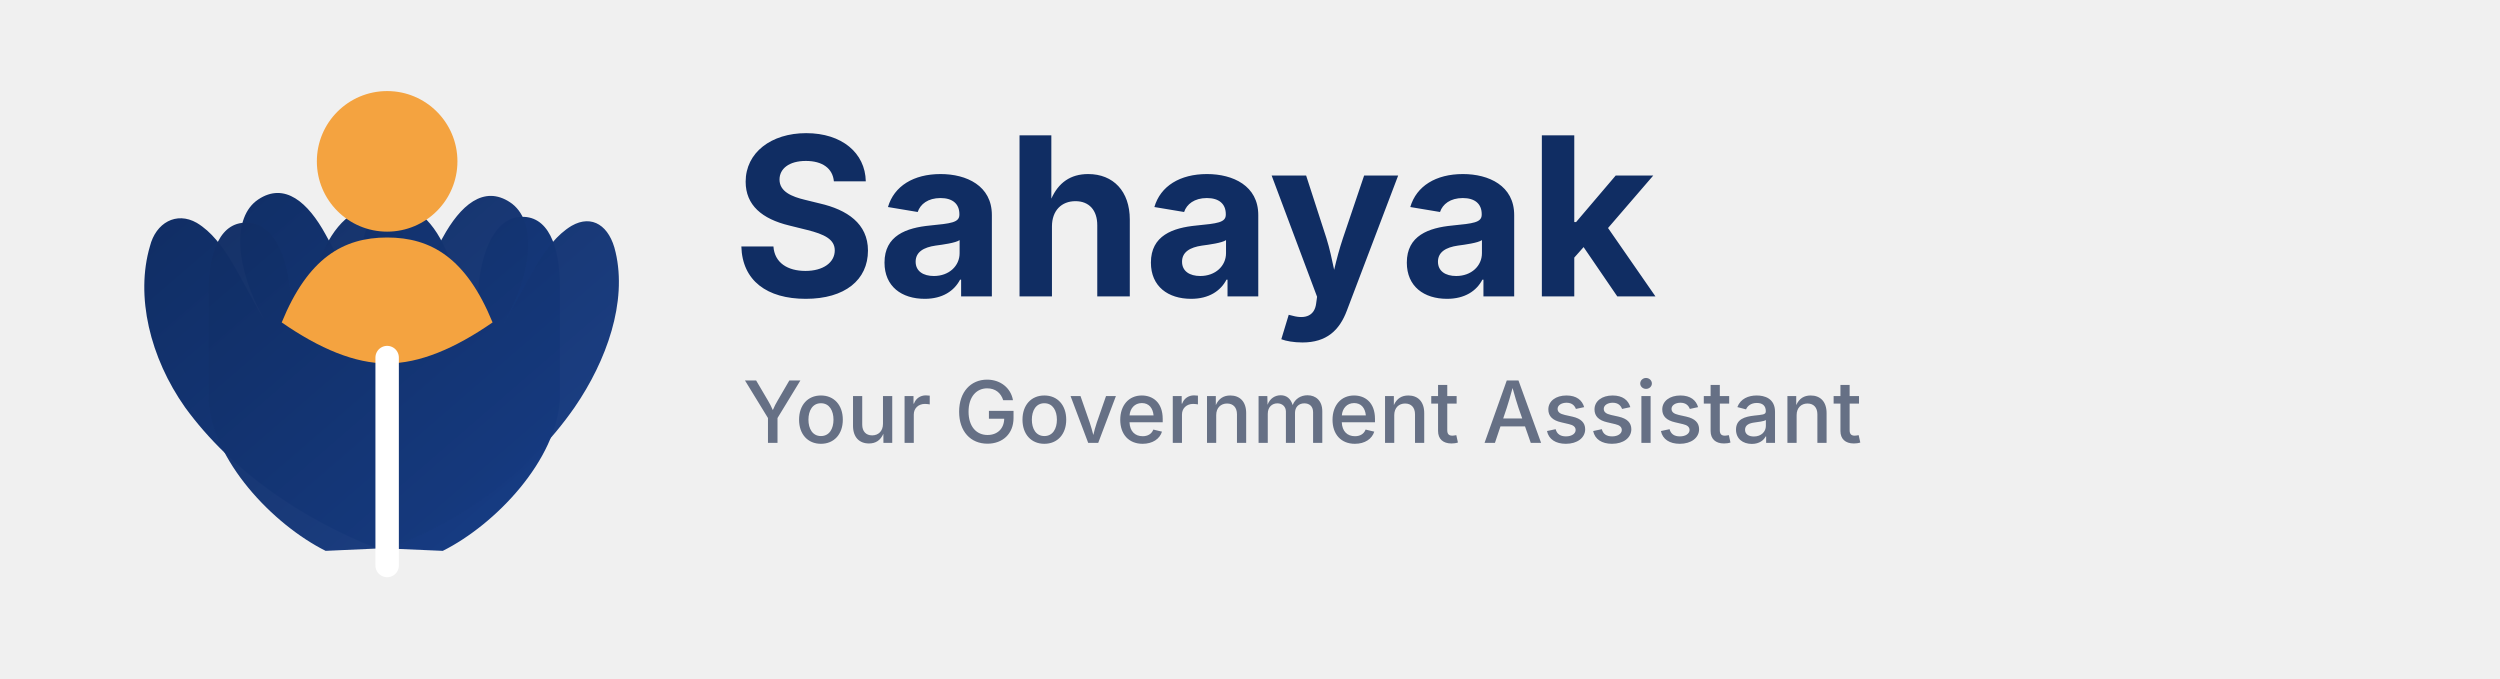
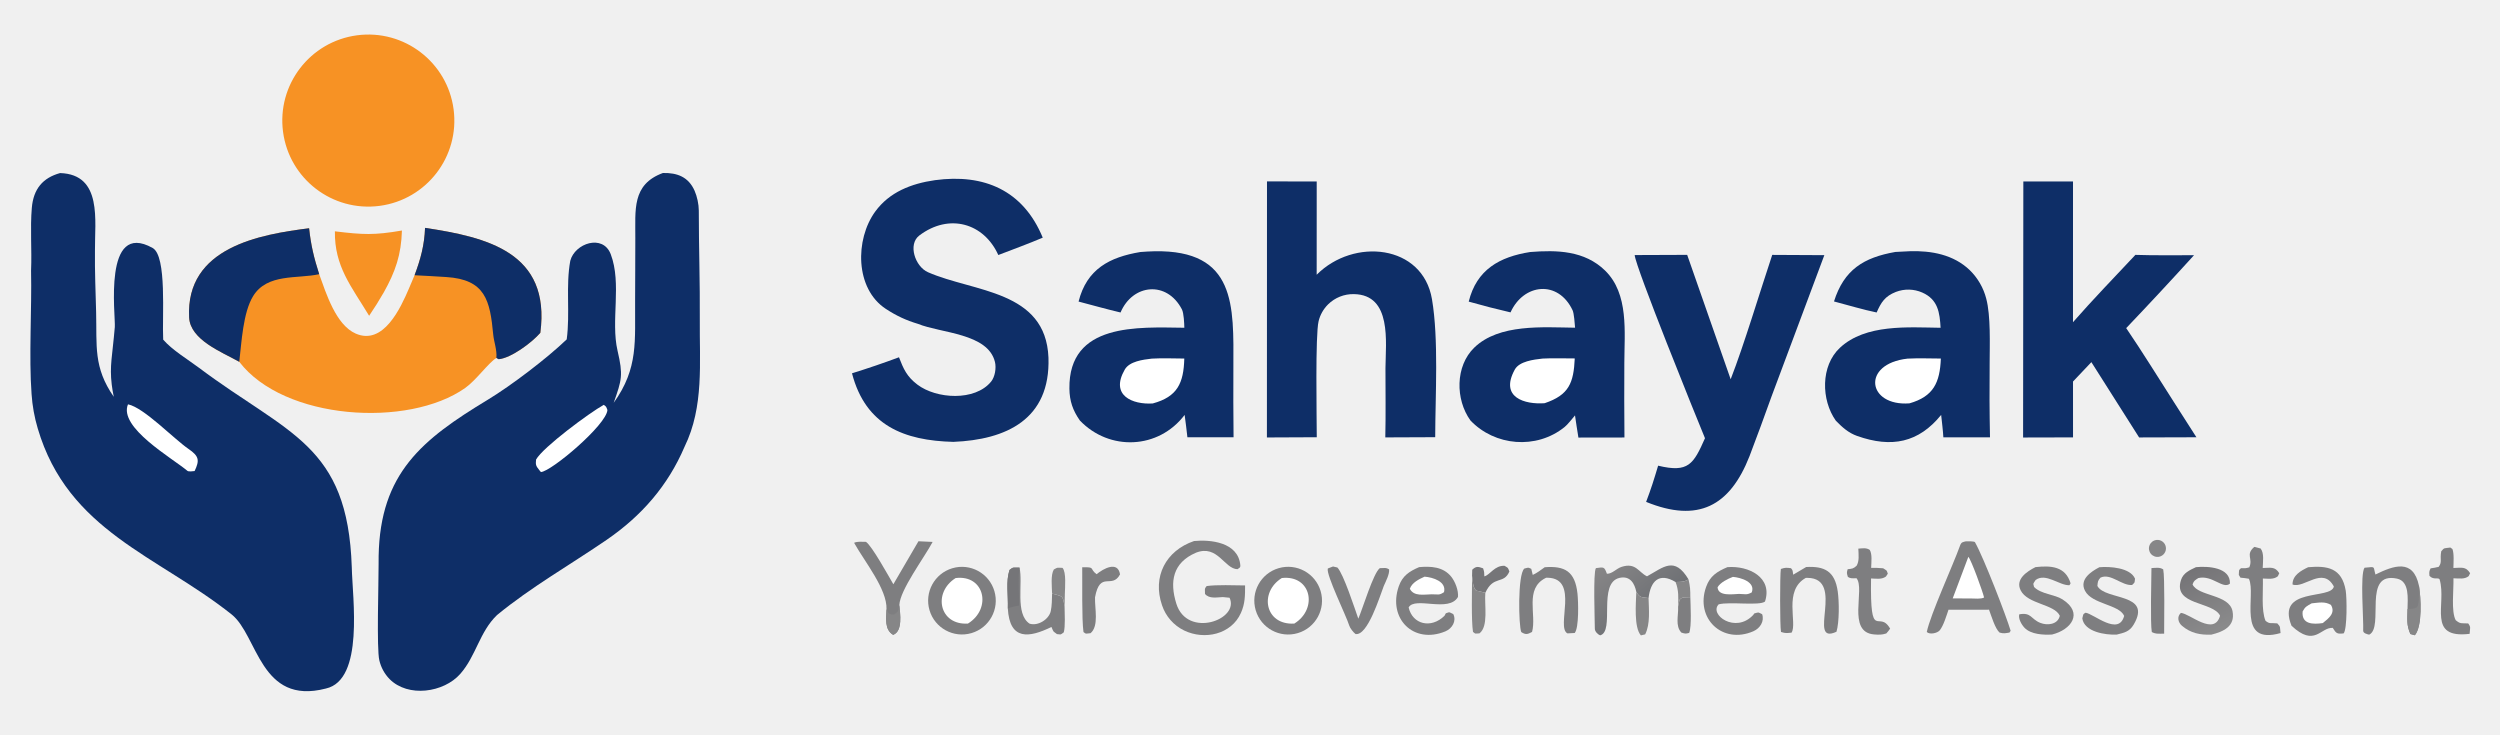
- <svg xmlns="http://www.w3.org/2000/svg" viewBox="0 0 700 190">
-   <g transform="translate(10 5) scale(.82)">
-     <defs>
-       <linearGradient id="g" x1="0" y1="0" x2="1" y2="1">
-         <stop offset="0" stop-color="#102D63" />
-         <stop offset="1" stop-color="#173D86" />
-       </linearGradient>
-     </defs>
-     <path d="M116 181 C91 171 67 155 51 133 C39 116 34 95 39 78 C41 70 48 66 55 70 C65 76 70 90 78 103 C68 85 67 68 76 62 C85 56 93 63 99 74 L116 105 C110 88 109 71 118 66 C126 61 134 67 139 77 L151 103 C150 85 155 69 165 68 C175 67 179 78 179 92 L179 130 C178 151 157 173 139 182 Z" fill="url(#g)" />
-     <path d="M121 181 C145 172 168 156 184 133 C195 117 202 97 198 80 C196 71 190 67 183 71 C173 77 168 91 160 104 C170 86 171 69 162 63 C153 57 145 64 139 75 L122 105 C128 88 129 72 120 67 C112 62 104 68 99 78 L87 104 C88 86 83 71 73 70 C63 69 59 80 59 94 L59 130 C60 151 81 173 99 182 Z" fill="url(#g)" opacity=".98" />
-     <circle cx="120" cy="49" r="24" fill="#F4A340" />
-     <path d="M84 104 C93 82 105 75 120 75 C135 75 147 82 156 104 C143 113 131 118 120 118 C109 118 97 113 84 104 Z" fill="#F4A340" />
-     <path d="M120 116 V187" stroke="#FFFFFF" stroke-width="8" stroke-linecap="round" />
-   </g>
-   <text x="205" y="83" font-family="Inter,Arial,sans-serif" font-size="62" font-weight="750" fill="#102D63">Sahayak</text>
-   <text x="208" y="124" font-family="Inter,Arial,sans-serif" font-size="24" font-weight="500" fill="#667085">Your Government Assistant</text>
+ <svg xmlns="http://www.w3.org/2000/svg" width="1215" height="357" viewBox="111.5 206.4 1214.6 356.7">
+   <path fill="#0E2E67" d="M140.694 290.389C161.415 291.064 157.472 313.644 157.633 328.138C157.512 338.071 157.949 348.006 158.199 357.927C158.615 374.409 156.803 384.728 166.773 399.091C166.36 397.128 166.031 395.15 165.786 393.16C164.672 383.953 166.104 379.231 167.277 365.214C167.736 359.723 161.353 313.178 185.65 326.784C192.697 330.731 190.196 360.242 190.784 371.317C195.156 376.385 202.718 380.9 208.155 384.976C251.515 417.485 280.438 422.06 282.405 481.833C282.705 496.876 288.554 536.636 269.813 540.826C237.819 549.14 236.82 515.005 224.042 504.833C188.173 476.281 144.563 464.41 129.841 414.478C128.214 409.017 127.205 403.39 126.832 397.704C125.495 379.551 126.994 356.433 126.594 337.796C127.035 327.692 126.098 317.308 126.963 307.247C127.748 298.124 132.269 292.714 140.694 290.389Z" />
+   <path fill="white" d="M173.68 402.743C181.445 404.334 195.875 419.471 203.101 424.431C208.176 427.915 208.561 429.903 206.049 435.165C205.306 435.275 203.122 435.536 202.571 435.075C195.06 428.78 169.003 413.991 173.68 402.743Z" />
+   <path fill="#0E2E67" d="M433.563 290.359C440.499 290.196 445.974 292.246 448.958 298.978C450.177 301.727 451.005 305.589 451.004 308.597C450.999 326.177 451.612 343.751 451.491 361.337C451.288 382.396 453.624 403.818 444.093 423.335C436.006 442.275 423.23 456.923 406.248 468.576C388.776 480.565 369.367 491.612 352.962 505.138C344.482 513.273 342.782 525.021 335.112 533.721C327.102 542.807 309.75 545.351 300.719 536.178C298.287 533.661 296.585 530.529 295.795 527.119C294.425 521.438 295.477 489.214 295.439 480.447C295.428 479.115 295.434 477.783 295.457 476.451C296.198 436.135 316.585 419.818 348.442 400.546C359.872 393.632 377.201 380.447 386.835 371.193C388.541 358.376 386.299 345.363 388.562 333.026C390.761 324.474 404.444 319.864 408.227 329.834C413.66 344.153 408.145 362.152 411.527 376.688C414.314 388.662 413.603 390.757 409.654 402.018C421.807 385.088 419.879 371.896 420.062 352.146C420.155 342.125 420.091 332.07 420.162 322.047C420.258 308.385 418.365 295.935 433.563 290.359Z" />
+   <path fill="white" d="M404.829 402.996C406.095 403.809 406.093 404.113 406.607 405.51C406.192 412.683 379.439 435.328 374.302 435.652C374.067 435.384 373.837 435.111 373.611 434.835C371.719 432.517 371.72 432.046 371.944 429.582C375.233 423.644 397.858 406.86 404.829 402.996Z" />
+   <path fill="#F79224" d="M318.005 317.015C348.068 321.556 379.162 328.887 374.01 368.001C369.93 372.74 359.818 380.274 353.788 380.82L352.663 380.204C348.679 382.71 342.818 391.055 337.487 394.816C309.826 414.329 249.386 410.439 227.747 382.088C219.163 377.303 203.951 371.445 203.39 360.577C201.622 326.369 237.96 320.201 261.668 317.206C262.597 325.65 264.005 331.451 266.575 339.522C269.983 348.945 274.704 364.13 284.266 368.353C297.818 374.339 306.179 355.796 310.209 346.412L312.909 340.034C315.812 332.339 317.717 325.329 318.005 317.015Z" />
+   <path fill="#0E2E67" d="M227.747 382.088C219.163 377.303 203.951 371.445 203.39 360.577C201.622 326.369 237.96 320.201 261.668 317.206C262.597 325.65 264.005 331.451 266.575 339.522C255.924 341.886 241.337 338.996 234.471 350.183C229.547 358.206 228.875 372.649 227.747 382.088Z" />
+   <path fill="#0E2E67" d="M318.005 317.015C348.068 321.556 379.162 328.887 374.01 368.001C369.93 372.74 359.818 380.274 353.788 380.82L352.663 380.204C353.02 376.301 351.464 372.432 351.127 368.849C349.565 352.24 347.331 342.068 328.22 340.899C323.571 340.615 317.737 340.247 312.909 340.034C315.812 332.339 317.717 325.329 318.005 317.015Z" />
+   <path fill="#0E2E67" d="M565.744 293.844C589.544 290.611 608.622 298.728 618.108 321.776C611.17 324.725 603.592 327.49 596.521 330.211C589.51 314.705 572.645 309.766 558.149 320.71C552.454 325.01 556.123 335.837 562.34 338.561C584.642 348.334 619.54 347.226 620.886 380.034C621.894 410.176 600.235 419.945 574.676 420.99C550.794 420.366 532.073 413.127 525.432 387.676C533.11 385.285 540.722 382.688 548.26 379.888C550.442 385.509 552.032 389.24 557.206 393.166C566.421 400.157 585.166 401.354 593.025 391.704C594.889 389.414 595.603 385.12 594.895 382.195C591.499 368.173 568.714 368.234 557.49 363.657C551.717 361.929 547.008 359.738 541.903 356.399C526.85 346.551 526.874 322.617 536.719 309.097C543.616 299.624 554.211 295.503 565.744 293.844Z" />
+   <path fill="#0E2E67" d="M727.055 294.442L751.212 294.477L751.192 339.789C769.174 321.713 802.69 325.011 807.212 351.675C810.51 371.123 808.834 398.333 808.779 418.713L784.534 418.816C784.794 407.824 784.613 396.215 784.612 385.176C784.718 372.574 787.856 349.467 769.238 349.203C764.569 349.112 760.061 350.909 756.735 354.188C754.473 356.43 752.879 359.256 752.13 362.351C750.495 369.007 751.22 408.442 751.237 418.737L727.015 418.849L727.055 294.442Z" />
+   <path fill="#0E2E67" d="M854.912 328.751C867.838 327.72 881.306 328.017 891.283 337.727C902.939 349.07 900.709 367.632 900.666 382.666C900.592 394.731 900.61 406.797 900.722 418.862L878.355 418.898C877.749 415.38 877.242 411.677 876.699 408.133C875.334 409.726 873.225 412.492 871.656 413.762C857.936 424.862 837.685 423.031 825.88 410.564C818.547 400.377 818.493 384.18 827.743 375.209C839.809 363.508 861.183 365.333 876.735 365.521C876.578 363.681 876.25 358.577 875.526 357.047C868.508 342.207 851.738 344.022 845.372 358.075C838.56 356.5 831.789 354.756 825.063 352.846C828.886 337.317 840.019 331.097 854.912 328.751Z" />
+   <path fill="white" d="M860.948 380.519C865.396 380.253 871.97 380.456 876.579 380.453C876.033 392.333 873.804 398.208 861.942 402.203C852.366 402.893 839.958 399.486 847.443 385.862C849.651 381.845 856.55 381.007 860.948 380.519Z" />
+   <path fill="#0E2E67" d="M1094.52 294.476L1118.65 294.483L1118.64 362.847C1127.87 352.28 1139.3 340.451 1148.96 330.136C1158.1 330.451 1168.22 330.281 1177.44 330.3C1166.6 342.24 1155.62 354.047 1144.49 365.718C1152.37 377.298 1160.22 390.031 1167.81 401.876L1178.61 418.752L1150.77 418.837L1127.57 382.25L1118.65 391.667L1118.66 418.809L1094.4 418.869L1094.52 294.476Z" />
+   <path fill="#0E2E67" d="M1032.34 328.718C1034.67 328.569 1036.99 328.452 1039.32 328.367C1049.83 328.02 1060.63 330.007 1068.47 337.542C1072.37 341.345 1075.15 346.148 1076.5 351.424C1078.71 359.737 1078.18 373.543 1078.15 382.467C1078.02 394.576 1078.07 406.687 1078.32 418.794L1055.66 418.794C1055.48 415.373 1054.95 411.344 1054.59 407.889C1043.64 421.381 1030.53 424.05 1013.76 418.109C1009.53 416.612 1006.56 413.897 1003.45 410.741C996.236 400.615 995.997 384.027 1005.42 375.26C1017.92 363.64 1038.52 365.341 1054.31 365.554C1053.91 358.191 1053.06 351.816 1045.43 348.444C1041.36 346.652 1036.75 346.541 1032.6 348.133C1027.27 350.228 1025.4 353.21 1023.25 358.124C1017.03 356.856 1008.82 354.426 1002.53 352.766C1007.4 337.31 1016.97 331.427 1032.34 328.718Z" />
+   <path fill="white" d="M1038.25 380.543C1043.29 380.276 1049.31 380.462 1054.44 380.505C1053.98 392.214 1050.86 398.929 1039.21 402.271C1018.71 403.826 1015.65 383.085 1038.25 380.543Z" />
+   <path fill="#0E2E67" d="M665.565 328.745C667.815 328.566 670.07 328.446 672.326 328.383C712.179 327.629 710.815 355.018 710.726 384.368C710.664 395.824 710.693 407.28 710.812 418.735L688.386 418.756C688.04 415.218 687.492 411.436 687.045 407.886C674.304 424.67 650.487 425.57 636.143 410.605C632.705 405.672 631.14 401.185 631.06 395.129C630.635 362.976 664.515 365.289 686.899 365.54C686.841 363.362 686.665 358.44 685.711 356.604C678.427 342.579 661.801 344.204 655.903 358.128C649.23 356.554 642.181 354.57 635.515 352.821C639.488 337.045 650.501 331.256 665.565 328.745Z" />
+   <path fill="white" d="M671.101 380.541C675.838 380.251 682.02 380.463 686.879 380.507C686.554 392.466 683.558 399.068 671.548 402.326C661.713 402.952 650.688 398.46 657.973 385.832C660.257 381.872 666.757 381.039 671.101 380.541Z" />
+   <path fill="#F79224" d="M284.946 223.463C307.841 220.423 328.861 236.531 331.88 259.43C334.899 282.329 318.773 303.336 295.872 306.334C273.001 309.328 252.029 293.226 249.014 270.357C245.999 247.488 262.081 226.499 284.946 223.463Z" />
+   <path fill="#0E2E67" d="M905.692 330.229L931.197 330.13L952.325 390.565C958.822 373.915 966.626 347.797 972.521 330.144L997.835 330.278L972.175 398.943C968.714 408.638 965.152 418.297 961.491 427.918C951.947 452.271 936.483 460.447 911.25 450.143C913.608 443.98 915.202 438.893 917.083 432.551C931.83 436.131 934.256 431.811 939.851 419.217C935.524 408.768 906.078 336.003 905.692 330.229Z" />
+   <path fill="#7E7E80" d="M732.716 482.352C741.42 479.801 750.547 484.78 753.114 493.481C755.68 502.182 750.717 511.318 742.021 513.9C733.303 516.489 724.14 511.51 721.567 502.787C718.994 494.065 723.989 484.91 732.716 482.352Z" />
+   <path fill="white" d="M734.275 487.132C748.61 485.553 751.914 502.127 740.324 509.272C726.057 510.121 723.077 494.043 734.275 487.132Z" />
+   <path fill="#7E7E80" d="M574.155 482.392C582.867 479.791 592.035 484.762 594.61 493.482C597.184 502.203 592.186 511.357 583.459 513.905C574.768 516.443 565.662 511.471 563.098 502.787C560.535 494.103 565.479 484.982 574.155 482.392Z" />
+   <path fill="white" d="M575.781 487.153C589.897 485.398 593.503 502.045 581.77 509.265C567.854 510.157 564.527 494.241 575.781 487.153Z" />
+   <path fill="#F79224" d="M274.206 318.69C287.855 320.353 293.313 320.627 306.771 318.302C306.445 330.053 303.608 338.272 297.97 348.337C295.576 352.485 293.516 355.766 290.839 359.738C282.245 345.472 273.961 335.817 274.206 318.69Z" />
+   <path fill="#7E7E80" d="M1066.65 469.296C1067.68 469.288 1070.74 469.227 1071.02 469.728C1075.3 477.275 1086.38 506.03 1088.35 512.774L1087.78 513.631C1085.75 513.968 1084.99 514.207 1082.98 513.644C1080.83 511.821 1078.96 505.522 1077.85 502.524L1069.79 502.556L1058.16 502.554C1057.16 505.39 1055.79 510.213 1053.9 512.548C1052.8 513.901 1049.06 514.787 1047.61 513.352C1049.37 504.801 1060.36 480.928 1063.78 471.352C1064.41 469.588 1065.15 469.692 1066.65 469.296Z" />
+   <path fill="white" d="M1067.8 476.836C1069.28 478.44 1074.8 493.782 1075.45 496.598C1073.88 497.443 1070.95 497.084 1068.89 497.064L1060.2 497.038L1067.8 476.836Z" />
+   <path fill="#7E7E80" d="M691.618 469.166C699.176 468.403 713.222 469.52 714.113 481.095C714.191 482.11 713.582 482.22 712.739 482.845C706.375 482.762 703.103 470.68 692.537 474.836C681.217 479.723 679.691 488.943 683.008 499.583C688.323 516.632 713.906 507.348 708.868 496.717L705.637 496.395C702.563 496.519 698.971 497.322 696.947 494.872C696.948 492.67 696.547 492.409 697.732 491.043C702.459 490.333 711.321 490.68 716.414 490.737C716.412 495.642 716.432 499.548 714.383 504.118C709.7 514.562 696.729 517.398 686.826 512.636C681.727 510.164 677.843 505.737 676.057 500.359C671.304 486.48 677.884 473.847 691.618 469.166Z" />
+   <path fill="#7E7E80" d="M1232.89 481.88C1242.23 481.085 1249.29 482.153 1251.15 493.292C1251.71 496.642 1251.91 511.692 1250.16 514.023C1246.82 514.46 1246.46 513.939 1244.85 511.357C1238.85 510.965 1236.14 520.948 1224.81 510.319C1217.21 491.342 1244.18 497.828 1245.37 491.249C1240 481.227 1230.87 492.447 1225.3 490.276C1225.26 485.775 1229.39 483.574 1232.89 481.88Z" />
+   <path fill="white" d="M1234.59 499.437C1238.04 499.113 1241.13 498.381 1243.98 500.233C1246.28 504.135 1242.98 506.621 1240.01 509.024C1235.32 509.703 1229.6 509.696 1230.21 503.377C1231.43 501.034 1232.3 500.746 1234.59 499.437Z" />
+   <path fill="#7E7E80" d="M950.745 481.852C961.053 481.018 972.847 486.832 969.008 498.558C966.389 500.751 951.814 498.504 946.489 499.925C941.695 504.917 954.645 514.281 963.224 505.148L963.825 504.338C966.316 503.721 965.306 503.62 967.617 504.708C968.806 508.158 966.604 511.58 963.365 512.993C948.361 519.537 934.939 506.743 940.406 491.431C942.302 486.119 945.749 483.971 950.745 481.852Z" />
+   <path fill="white" d="M953.422 486.58C957.303 486.905 964.513 489.08 962.561 494.133C960.064 495.457 959.647 494.938 956.401 494.855C953.041 494.993 946.196 496.11 945.968 491.592C947.392 489.249 950.921 487.515 953.422 486.58Z" />
+   <path fill="#7E7E80" d="M800.955 481.846C806.542 481.351 812.623 481.587 816.558 486.483C818.497 488.897 820.16 493.201 819.837 496.337C815.414 504.121 798.845 495.897 795.872 501.442C797.77 509.679 806.737 511.879 813.276 505.505L813.949 504.265C816.116 503.581 815.17 503.549 817.553 504.653C819.226 507.957 817.066 511.662 813.743 513.041C798.19 519.497 785.64 506.713 791.092 491.147C792.885 486.027 796.136 483.939 800.955 481.846Z" />
+   <path fill="white" d="M803.61 486.476C807.634 486.785 814.37 488.838 813.054 494.012C810.59 495.601 810.544 495.044 807.076 495.041C803.23 495.134 798.381 496.181 796.457 492.358C797.501 489.335 800.875 487.726 803.61 486.476Z" />
+   <path fill="#7E7E80" d="M557.724 469.274L564.615 469.595C560.412 477.446 548.706 493.011 548.443 500.269C548.795 504.318 550.205 512.915 545.438 514.741C541.089 512.166 542.091 506.715 542.198 502.203C542.518 492.541 531.47 479.037 526.449 470.031C528.035 469.276 530.348 469.534 532.207 469.559C535.097 471.438 543.308 486.372 545.526 490.168L557.724 469.274Z" />
+   <path fill="#868687" d="M542.198 502.203C543.061 504.495 543.605 504.828 545.846 504.938C548.348 502.939 547.608 503.8 548.443 500.269C548.795 504.318 550.205 512.915 545.438 514.741C541.089 512.166 542.091 506.715 542.198 502.203Z" />
+   <path fill="#7E7E80" d="M1281.17 502.18C1281.22 497.334 1282.28 488.747 1276.07 487.432C1259.05 483.827 1270.04 511.069 1262.53 514.656C1261.55 514.421 1259.56 513.979 1259.63 512.688C1259.9 507.497 1258.03 485.359 1260.28 482.134C1265.85 481.66 1264.37 481.219 1265.58 485.431C1274.4 481.115 1283.92 477.527 1286.74 490.916C1287.68 496.571 1288.49 510.409 1284.73 514.938L1282.56 514.343C1280.6 509.918 1281.09 507.139 1281.17 502.18Z" />
+   <path fill="#868687" d="M1286.74 490.916C1287.68 496.571 1288.49 510.409 1284.73 514.938L1282.56 514.343C1280.6 509.918 1281.09 507.139 1281.17 502.18C1283.05 502.109 1284.3 502.276 1285.84 501.265C1287.14 499.078 1286.52 494.292 1286.74 490.916Z" />
+   <path fill="#7E7E80" d="M861.986 481.894C871.704 481.142 876.71 483.853 877.895 494.633C878.319 498.486 878.701 511.256 876.56 513.84L873.036 514.036C867.258 511.074 879.009 487.377 863.447 486.993L862.713 486.978L862.429 487.123C852.041 492.286 858.143 505.04 855.831 513.333C853.558 514.586 852.656 514.708 850.6 513.396C849.326 510.665 848.741 485.396 852.085 482.541C854.349 482.033 853.593 481.867 855.45 482.673L856.167 485.624C858.212 484.723 860.141 483.204 861.986 481.894Z" />
+   <path fill="#7E7E80" d="M989.002 481.787C997.838 481.298 1002.96 483.743 1004.35 493.676C1005.06 498.695 1005.15 508.487 1003.73 513.239C988.968 520.082 1008.4 487.172 989.607 487.057L988.856 487.056C977.81 493.14 984.834 509.023 981.916 513.669C979.653 513.909 979.032 514.061 976.781 513.341C976.228 510.637 976.223 485.553 976.715 482.727C978.938 482.005 979.307 482.081 981.645 482.365C982.662 483.512 982.389 483.709 982.71 485.513C984.796 484.252 986.893 483.009 989.002 481.787Z" />
+   <defs>
+     <linearGradient id="gradient_0" gradientUnits="userSpaceOnUse" x1="911.113" y1="502.894" x2="892.201" y2="479.366">
+       <stop offset="0" stop-color="#6F7175" />
+       <stop offset="1" stop-color="#878687" />
+     </linearGradient>
+   </defs>
+   <path fill="url(#gradient_0)" d="M906.481 493.873C905.715 489.987 903.597 485.893 898.386 487.054C887.552 489.467 896.203 513.143 888.898 514.987C887.706 514.493 886.333 513.089 886.334 511.763C886.339 507.946 885.438 484.261 886.862 482.326C890.765 481.759 890.96 481.647 892.192 485.065C894.855 485.108 896.712 482.539 899.388 481.693C906.292 479.512 907.494 484.283 911.681 486.308C919.75 481.889 925.02 476.377 931.866 487.817C929.438 489.129 928.301 489 925.546 489.069C917.45 484.194 913.386 488.777 912.433 496.844C908.922 496.44 908.19 496.746 906.481 493.873Z" />
+   <path fill="#7E7E80" d="M1100.43 481.836C1107.87 481.003 1115 481.416 1117.48 489.712L1116.92 490.639C1111.95 490.8 1105.4 484.449 1100.49 488.095C1099.12 490.286 1099.25 489.389 1099.72 491.489C1103.23 495.027 1109.72 495.068 1113.52 497.499C1123.92 504.153 1117.76 512.281 1108.46 514.594C1104.37 514.842 1098.22 514.582 1095.1 511.314C1093.66 509.812 1091.96 506.853 1092.54 504.768C1098.43 503.708 1098.09 507.033 1102.71 508.912C1106.17 510.313 1111.29 509.788 1112.24 505.478C1109.62 499.766 1096.66 499.904 1093.23 493.146C1090.47 487.711 1096.32 483.906 1100.43 481.836Z" />
+   <defs>
+     <linearGradient id="gradient_1" gradientUnits="userSpaceOnUse" x1="1175.981" y1="483.932" x2="1188.806" y2="512.187">
+       <stop offset="0" stop-color="#757477" />
+       <stop offset="1" stop-color="#8A8A8B" />
+     </linearGradient>
+   </defs>
+   <path fill="url(#gradient_1)" d="M1178.38 481.861C1184.15 481.29 1195.21 481.881 1194.89 489.848C1191.5 492.796 1186.35 485.542 1179.53 487.158C1177.78 488.32 1177.42 488.379 1176.73 490.238C1179.41 496.11 1194.57 494.951 1196.16 503.287C1197.57 510.706 1191.57 513.221 1185.88 514.645C1180.46 514.871 1175.8 513.937 1171.57 510.32C1169.65 508.674 1169.06 505.846 1171.08 504.079C1175.53 504.465 1187.25 515.523 1190.1 505.44C1186.61 498.39 1167.09 500.533 1171.12 488.089C1172.24 484.641 1175.33 483.3 1178.38 481.861Z" />
+   <path fill="#7E7E80" d="M1131.45 481.896C1136.52 481.433 1146.49 482.075 1148.78 487.457C1148.46 489.773 1148.88 488.998 1147.37 490.51C1142.42 491.01 1136.91 484.586 1132 486.949C1130.65 488.469 1130.7 488.931 1130.5 490.996C1134.26 498.101 1157.24 494.276 1148.15 509.72C1146.08 513.242 1143.54 513.69 1139.91 514.618C1134.46 514.891 1124.07 513.33 1123.17 506.727C1123.78 504.552 1123.32 504.824 1124.75 503.987C1128.76 504.518 1140.83 515.51 1143.51 505.541C1141.08 499.939 1127.9 499.91 1124.49 493.356C1121.63 487.865 1127.29 484.064 1131.45 481.896Z" />
+   <path fill="#7E7E80" d="M601.139 501.956C601.363 495.433 600.098 488.889 601.96 483.217C603.892 481.635 603.729 482.154 606.822 482.076C608.602 489.532 604.544 504.524 611.689 509.299C615.716 510.617 621.128 507.252 622.014 503.188C622.544 500.755 622.599 497.255 622.644 494.713C627.944 496.199 627.778 495.352 628.713 500.983C628.76 504.127 629.118 510.775 628.327 513.518C626.506 514.828 627.377 514.573 625.025 514.387C622.798 512.701 623.529 513.58 622.338 510.918C611.568 516.168 602.035 517.645 601.139 501.956Z" />
+   <path fill="#757578" d="M601.139 501.956C601.363 495.433 600.098 488.889 601.96 483.217C603.892 481.635 603.729 482.154 606.822 482.076C606.005 486.863 606.675 495.263 606.638 500.467C604.675 500.884 602.984 501.15 601.139 501.956Z" />
+   <path fill="#7E7E80" d="M759.136 481.525L761.25 482.028C764.189 484.997 769.745 502.139 771.42 506.9C773.531 502.051 778.737 484.699 781.849 482.347C783.98 482.337 784.899 481.943 786.388 482.963C786.625 485.284 784.805 488.686 783.799 491.006C781.85 496.004 776.002 515.338 770.079 514.347C769.019 513.584 767.398 511.469 767.043 510.297C765.601 505.553 755.643 485.404 756.604 482.503L759.136 481.525Z" />
+   <path fill="#7E7E80" d="M1014.35 472.856C1016.51 472.721 1018.17 472.321 1019.88 473.465C1021.18 475.475 1020.66 479.562 1020.58 482.191C1022.77 482.174 1024.19 482.21 1026.4 482.4C1028.46 483.779 1027.98 483.06 1028.67 485.041L1027.77 486.406C1025.73 487.914 1023.17 487.448 1020.53 487.354C1020.04 519.095 1024.31 502.056 1029.8 511.735C1029.19 512.671 1028.67 513.216 1027.95 514.059C1025.81 514.776 1024.27 514.723 1022.03 514.545C1008.56 513.478 1017.84 492.407 1013.45 487.226C1011.74 487.265 1010.6 487.516 1009.26 486.554C1008.71 484.716 1008.65 484.64 1009.17 482.856C1011.38 482.609 1011.85 482.647 1013.49 481.199C1014.91 478.923 1014.45 475.635 1014.35 472.856Z" />
+   <path fill="#7E7E80" d="M1206.73 472C1207.76 472.222 1208.79 472.523 1209.81 472.799C1211.59 475.173 1210.91 479.046 1210.82 482.26C1214.69 482.204 1216.75 481.419 1218.86 484.797L1218.17 486.271C1216.21 487.919 1213.58 487.446 1210.89 487.381C1211.09 493.319 1210.03 502.831 1212.18 507.917C1214.26 509.578 1214.45 508.823 1217.9 509.172C1219.62 510.963 1219.1 510.851 1219.48 513.875C1197.76 520.024 1207.84 495.301 1204.1 487.492C1202.59 487.216 1201.54 487.094 1200.01 486.967L1199.2 485.615C1199.4 483.286 1198.98 483.491 1200.26 482.354C1202.21 482.409 1202.47 482.475 1204.3 481.941C1206.22 477.513 1202.3 475.85 1206.73 472Z" />
+   <path fill="#7E7E80" d="M1301.98 472.322L1302.98 473.04C1303.86 475.201 1303.51 479.73 1303.46 482.256C1307.37 482.185 1309.45 481.37 1311.58 484.781L1310.89 486.216C1308.92 487.826 1306.17 487.336 1303.49 487.263C1303.65 492.965 1302.29 503.335 1304.58 507.626C1306.9 509.502 1307.12 509.05 1310.65 509.187C1312.06 511.131 1311.52 511.211 1311.34 514.256C1290.42 516.747 1300.27 499.958 1296.8 487.936C1296.41 486.552 1293.87 488.337 1291.81 486.066C1291.72 484.252 1291.59 483.993 1292.39 482.445C1293.89 482.251 1294.84 482.046 1296.31 481.703C1298.12 479.282 1296.8 478.255 1297.55 474.148C1299.17 472.222 1298.84 472.799 1301.98 472.322Z" />
+   <path fill="#7E7E80" d="M637.283 481.903C643.978 481.781 640.533 482.504 644.264 485.279C647.512 482.603 654.579 478.628 655.657 485.367C651.708 492.753 645.96 483.284 643.509 496.51C643.318 502.002 645.49 510.371 641.347 513.932C638.94 514.123 639.316 514.497 637.9 513.387C637.006 506.969 637.397 489.494 637.283 481.903Z" />
+   <path fill="#7E7E80" d="M1156.76 482.306C1158.93 482.203 1160.79 481.805 1162.48 482.951C1163.28 486.412 1162.94 509.472 1162.93 514.155C1160.67 514.173 1158.83 514.453 1156.93 513.369C1156.18 509.401 1156.71 487.617 1156.76 482.306Z" />
+   <path fill="#757578" d="M826.687 486.077L826.767 483.102C828.62 481.347 829.545 481.507 832.056 482.43C832.637 484.171 832.593 484.478 832.661 486.342C835.395 485.64 837.656 480.931 842.487 481.207C844.512 482.499 843.898 481.766 844.824 483.957C842.039 490.451 837.084 485.638 833.133 494.311L828.635 493.225C826.889 491.187 827.241 489.308 826.687 486.077Z" />
+   <path fill="#868687" d="M826.687 486.077C827.241 489.308 826.889 491.187 828.635 493.225L833.133 494.311C832.613 500.241 834.78 510.617 830.283 514.02C827.98 514.113 828.517 514.451 827.14 513.313C826.265 507.844 826.689 492.588 826.687 486.077Z" />
+   <path fill="#868687" d="M906.481 493.873C908.19 496.746 908.922 496.44 912.433 496.844C912.583 502.536 913.334 509.443 910.792 514.513L908.72 515.007C905.246 511.186 906.315 499.263 906.481 493.873Z" />
+   <path fill="#7E7E80" d="M926.797 500.97L927.477 497.751C929.01 496.116 929.872 496.627 932.735 496.435C932.815 500.254 933.44 510.674 932.175 513.802C930.403 514.293 930.142 514.187 928.37 513.637C925.302 510.378 927.004 505.442 926.797 500.97Z" />
+   <path fill="#868687" d="M622.644 494.713C622.557 491.286 621.893 485.632 623.501 482.977C625.718 481.807 624.802 482.129 627.704 482.202C629.604 484.193 628.921 491.718 628.85 494.711C628.788 496.801 628.742 498.892 628.713 500.983C627.778 495.352 627.944 496.199 622.644 494.713Z" />
+   <path fill="#868687" d="M1159.14 468.649C1161.34 468.359 1163.38 469.864 1163.75 472.056C1164.12 474.248 1162.7 476.342 1160.52 476.797C1159.04 477.106 1157.51 476.581 1156.52 475.427C1155.54 474.273 1155.27 472.675 1155.82 471.262C1156.36 469.849 1157.63 468.846 1159.14 468.649Z" />
+   <path fill="#868687" d="M931.866 487.817C932.66 491.513 932.722 492.628 932.735 496.435C929.872 496.627 929.01 496.116 927.477 497.751L926.797 500.97C926.92 496.657 927.147 493.09 925.546 489.069C928.301 489 929.438 489.129 931.866 487.817Z" />
</svg>
